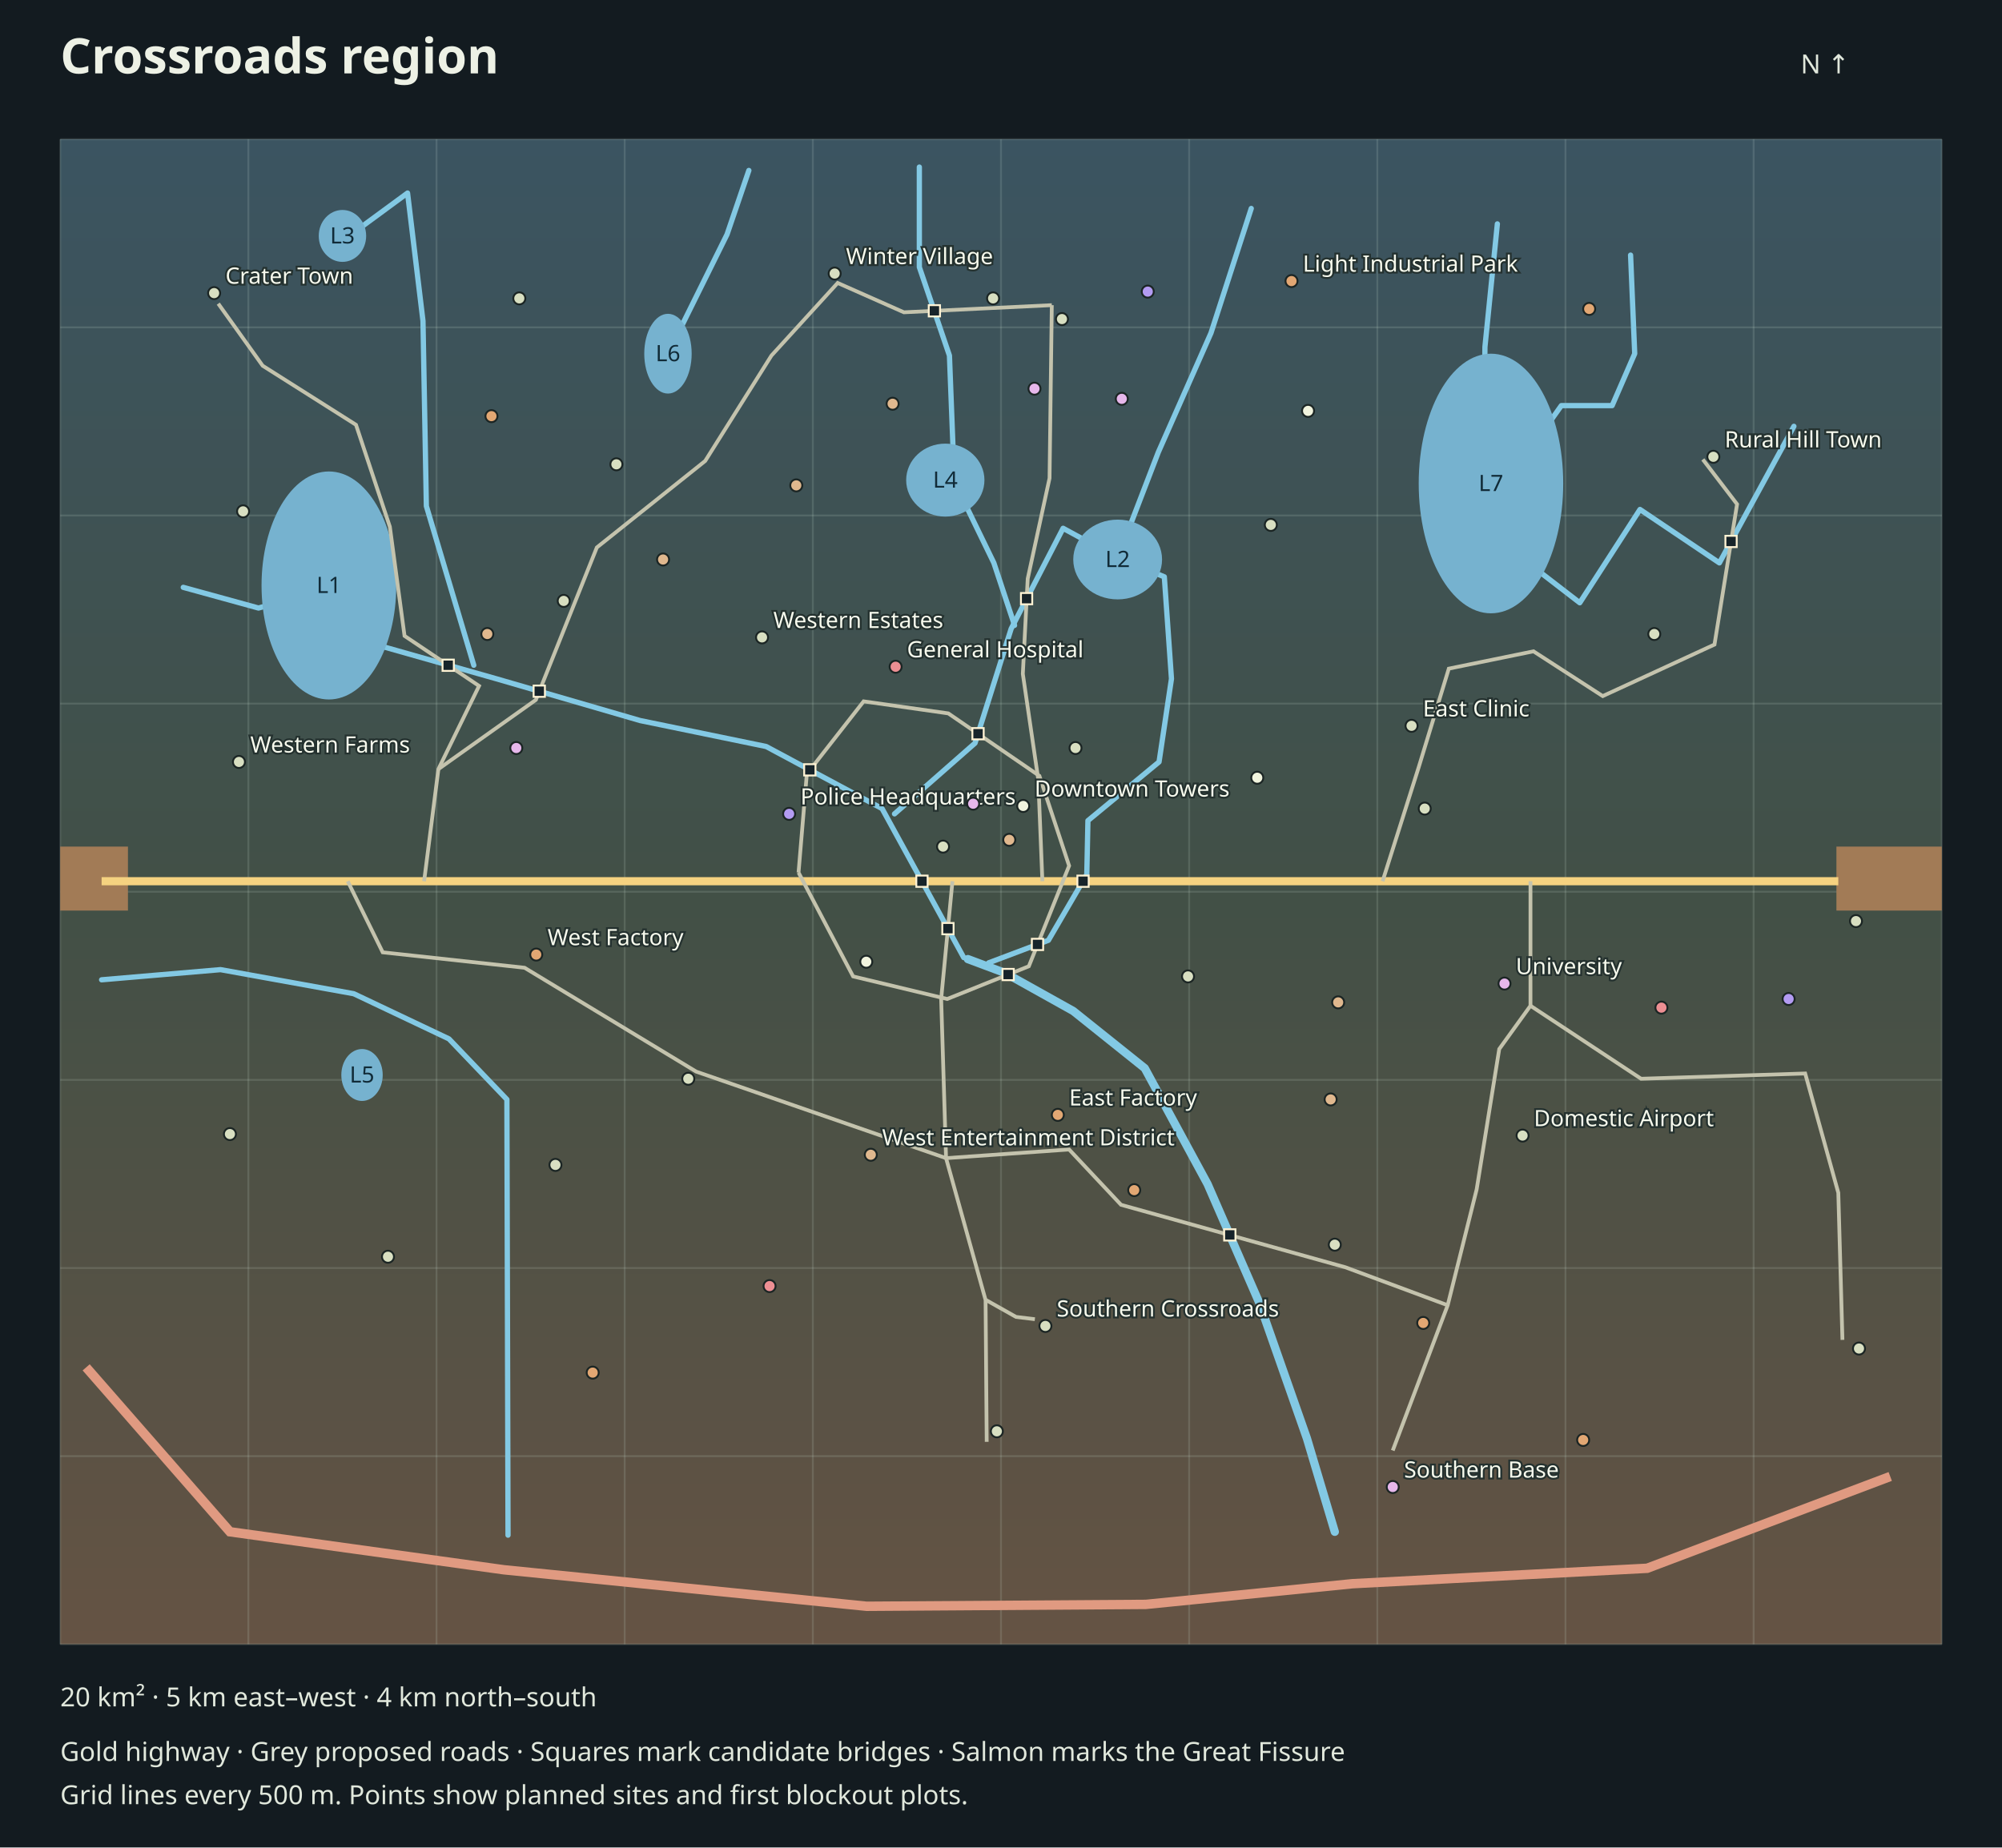
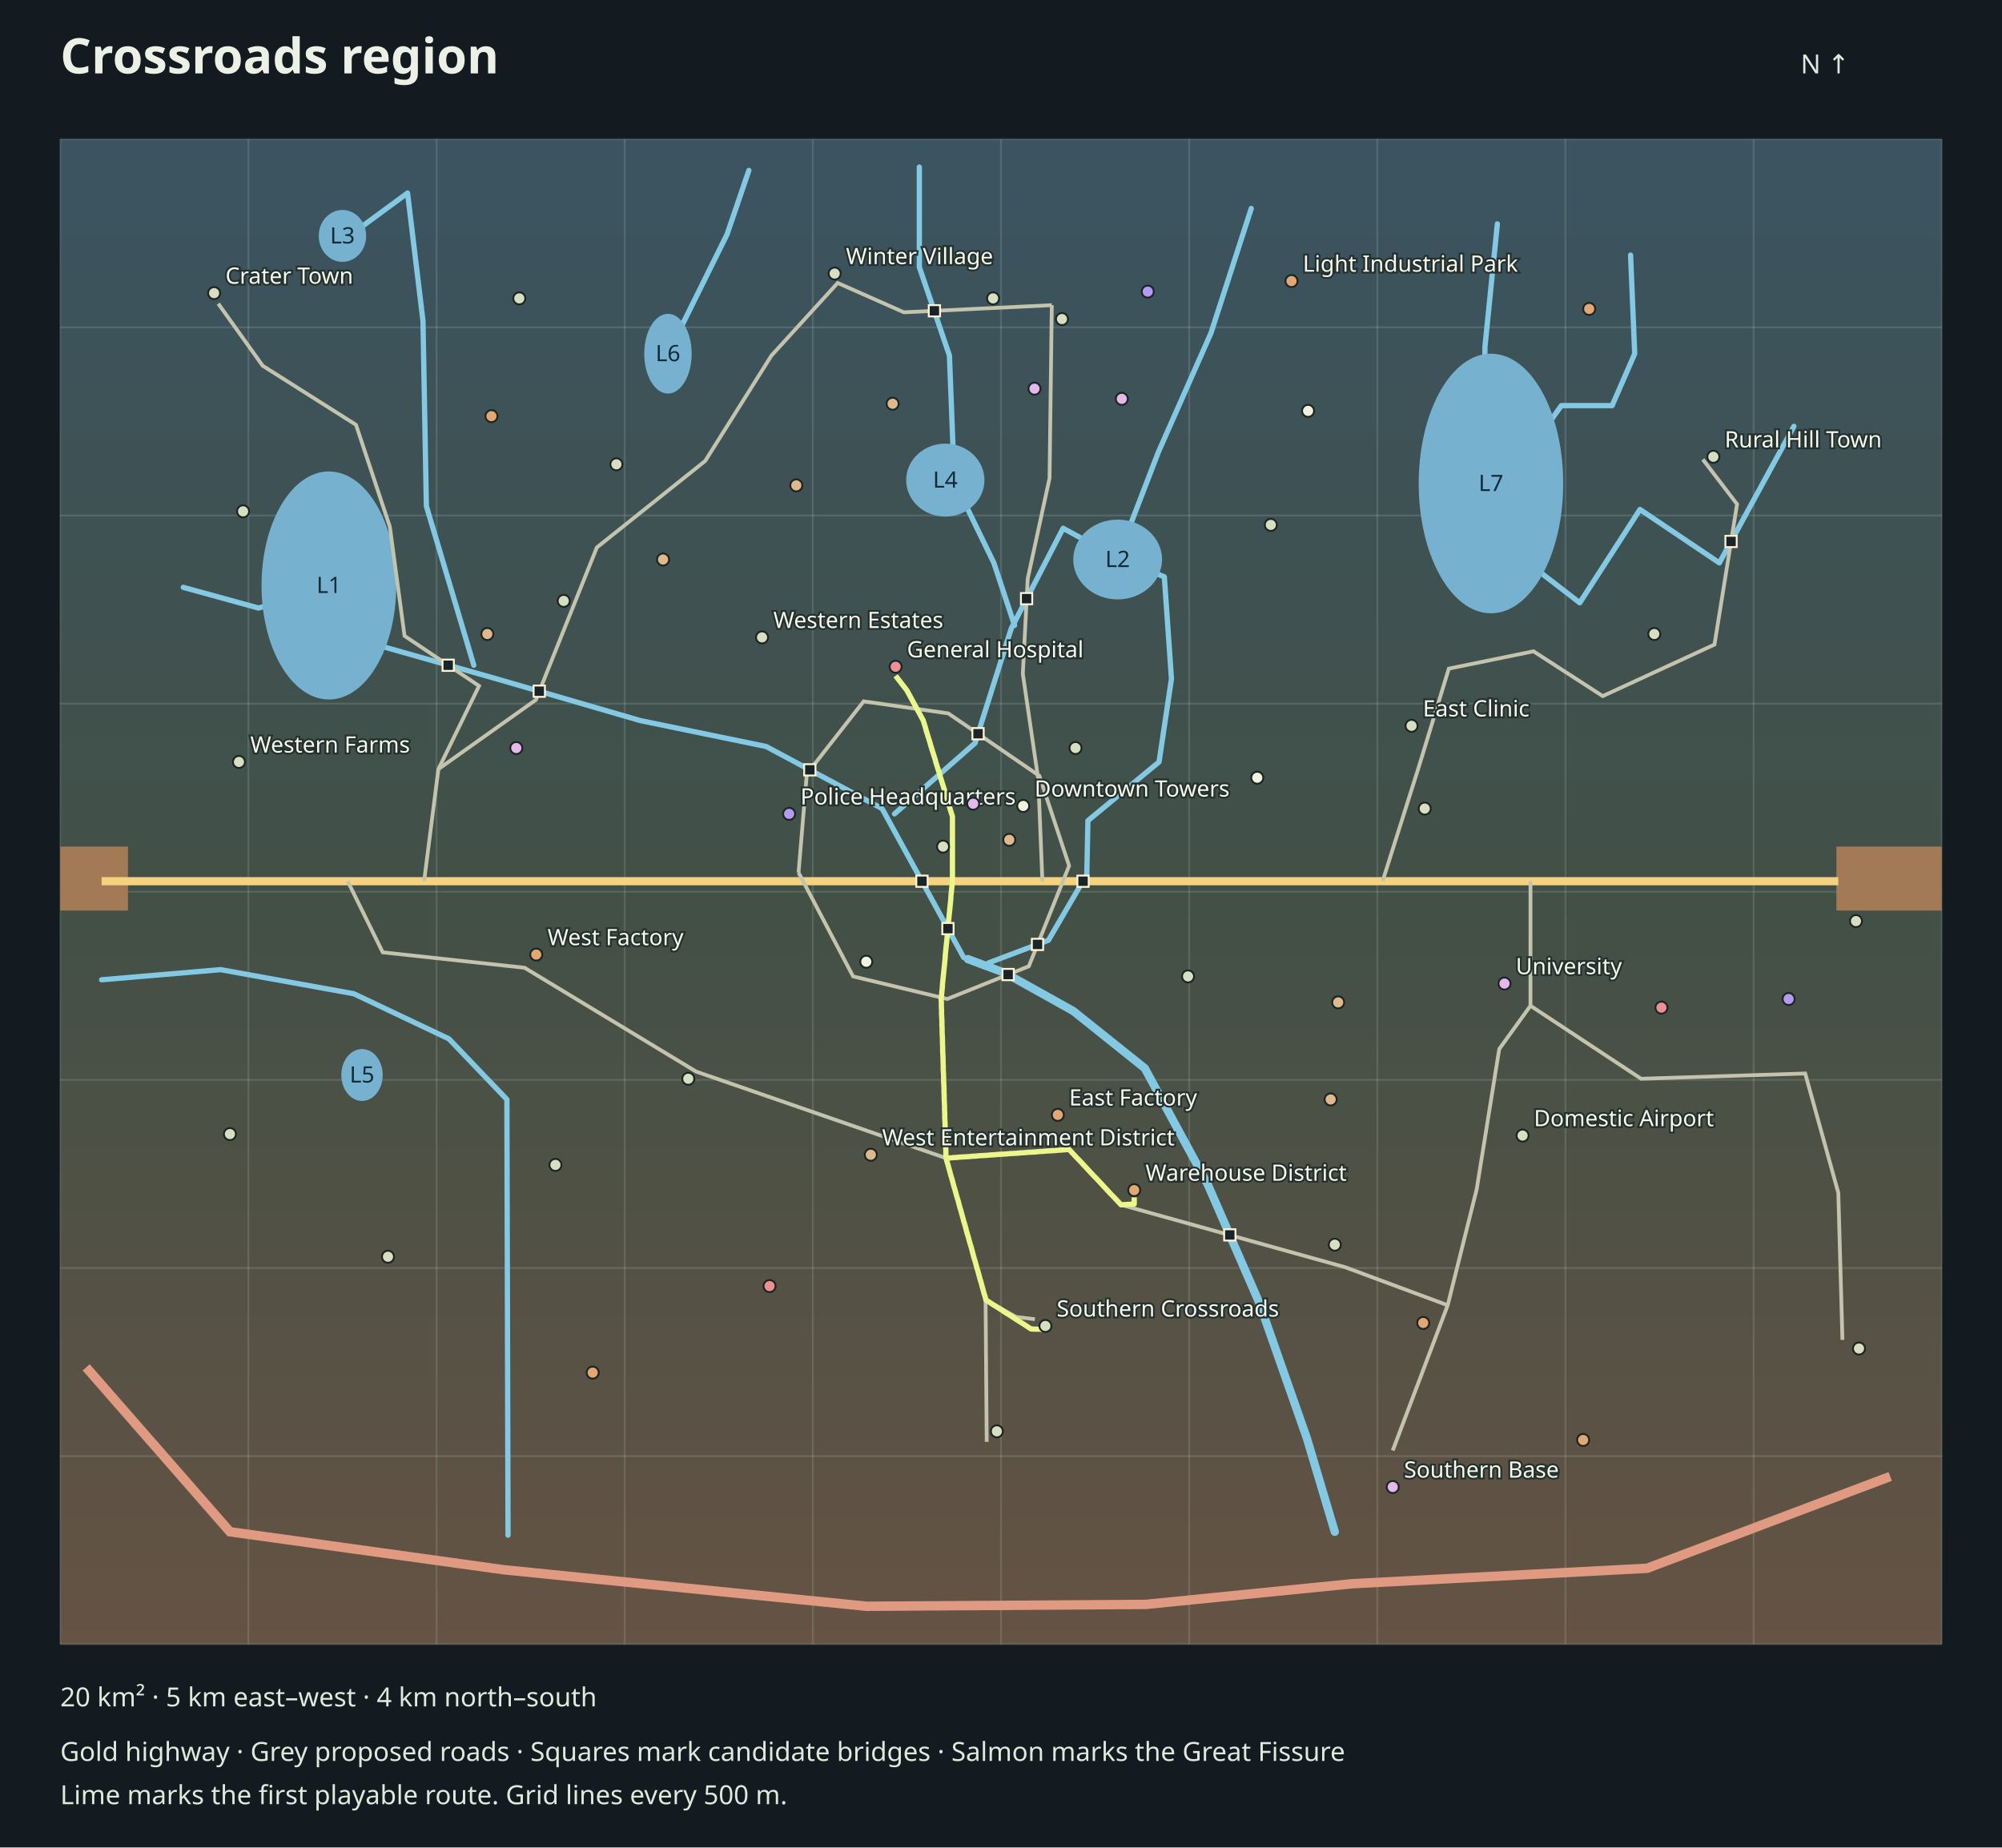
<svg xmlns="http://www.w3.org/2000/svg" width="1064" height="982" viewBox="-32 0 1064 982">
  <rect x="-32" width="1064" height="982" fill="#131b20" />
  <text x="0" y="39" fill="#edf1e5" font-family="sans-serif" font-size="26" font-weight="bold">Crossroads region</text>
  <defs>
    <linearGradient id="region" x2="0%" y2="100%">
      <stop stop-color="#3b5461" />
      <stop offset=".51" stop-color="#425046" />
      <stop offset="1" stop-color="#655344" />
    </linearGradient>
  </defs>
  <rect y="74" width="1000" height="800" fill="url(#region)" />
  <path d="M0.0 74v800" stroke="#d8eddf" opacity=".14" />
  <path d="M100.0 74v800" stroke="#d8eddf" opacity=".14" />
  <path d="M200.0 74v800" stroke="#d8eddf" opacity=".14" />
  <path d="M300.0 74v800" stroke="#d8eddf" opacity=".14" />
  <path d="M400.0 74v800" stroke="#d8eddf" opacity=".14" />
  <path d="M500.0 74v800" stroke="#d8eddf" opacity=".14" />
  <path d="M600.0 74v800" stroke="#d8eddf" opacity=".14" />
  <path d="M700.0 74v800" stroke="#d8eddf" opacity=".14" />
  <path d="M800.0 74v800" stroke="#d8eddf" opacity=".14" />
  <path d="M900.0 74v800" stroke="#d8eddf" opacity=".14" />
  <path d="M1000.0 74v800" stroke="#d8eddf" opacity=".14" />
  <path d="M0 874.0h1000" stroke="#d8eddf" opacity=".14" />
  <path d="M0 774.0h1000" stroke="#d8eddf" opacity=".14" />
  <path d="M0 674.0h1000" stroke="#d8eddf" opacity=".14" />
  <path d="M0 574.0h1000" stroke="#d8eddf" opacity=".14" />
  <path d="M0 474.0h1000" stroke="#d8eddf" opacity=".14" />
  <path d="M0 374.0h1000" stroke="#d8eddf" opacity=".14" />
  <path d="M0 274.0h1000" stroke="#d8eddf" opacity=".14" />
  <path d="M0 174.0h1000" stroke="#d8eddf" opacity=".14" />
  <path d="M0 74.0h1000" stroke="#d8eddf" opacity=".14" />
  <rect x="0.0" y="450.0" width="36.0" height="34.0" fill="#a27b56" />
  <rect x="944.0" y="450.0" width="56.0" height="34.0" fill="#a27b56" />
  <polyline points="65.4,312.2 105.4,323.2 143.4,312.2 170.4,343.4 231.8,360.8 308.2,383.0 375.2,396.8 436.8,429.8 480.2,509.0" fill="none" stroke="#83c9e4" stroke-linecap="round" stroke-linejoin="round" stroke-width="2.8" />
  <polyline points="152.2,126.4 184.6,102.6 192.8,170.6 194.6,269.0 219.8,353.6" fill="none" stroke="#83c9e4" stroke-linecap="round" stroke-linejoin="round" stroke-width="2.8" />
  <polyline points="456.6,88.8 456.6,142.0 472.6,189.0 475.2,256.0 496.2,299.2 507.2,332.4" fill="none" stroke="#83c9e4" stroke-linecap="round" stroke-linejoin="round" stroke-width="2.8" />
  <polyline points="633.0,110.8 611.6,177.0 583.6,240.4 562.0,296.6 533.0,280.8 505.4,334.2 486.2,395.0 443.4,432.6" fill="none" stroke="#83c9e4" stroke-linecap="round" stroke-linejoin="round" stroke-width="2.8" />
  <polyline points="562.0,296.6 586.8,306.6 590.6,360.8 584.0,405.0 546.2,436.2 545.6,464.8 525.2,499.8 493.4,511.8" fill="none" stroke="#83c9e4" stroke-linecap="round" stroke-linejoin="round" stroke-width="2.8" />
  <polyline points="482.4,509.8 502.2,517.2 538.4,537.4 576.4,567.8 609.8,629.4 637.4,692.8 662.6,764.6 677.4,814.2" fill="none" stroke="#83c9e4" stroke-linecap="round" stroke-linejoin="round" stroke-width="4.4" />
  <polyline points="22.0,520.8 85.2,515.4 156.0,528.2 206.6,552.2 237.4,584.4 238.0,816.0" fill="none" stroke="#83c9e4" stroke-linecap="round" stroke-linejoin="round" stroke-width="2.8" />
  <polyline points="763.8,119.0 757.2,184.4 756.6,239.6 781.4,300.2 807.6,320.4 839.6,270.8 881.8,299.2 921.4,226.6" fill="none" stroke="#83c9e4" stroke-linecap="round" stroke-linejoin="round" stroke-width="2.8" />
  <polyline points="834.6,135.6 836.8,188.0 824.8,215.6 797.8,215.6 780.2,240.4" fill="none" stroke="#83c9e4" stroke-linecap="round" stroke-linejoin="round" stroke-width="2.8" />
  <polyline points="366.0,90.6 354.4,124.6 323.0,188.0" fill="none" stroke="#83c9e4" stroke-linecap="round" stroke-linejoin="round" stroke-width="2.8" />
  <ellipse cx="142.8" cy="311.2" rx="35.8" ry="60.6" fill="#76b2cf" />
  <text x="142.8" y="315.2" text-anchor="middle" fill="#112b38" font-family="sans-serif" font-size="12">L1</text>
  <ellipse cx="562.0" cy="297.4" rx="23.6" ry="21.2" fill="#76b2cf" />
  <text x="562.0" y="301.4" text-anchor="middle" fill="#112b38" font-family="sans-serif" font-size="12">L2</text>
  <ellipse cx="150.0" cy="125.4" rx="12.6" ry="13.8" fill="#76b2cf" />
  <text x="150.0" y="129.4" text-anchor="middle" fill="#112b38" font-family="sans-serif" font-size="12">L3</text>
  <ellipse cx="470.4" cy="255.2" rx="20.8" ry="19.4" fill="#76b2cf" />
  <text x="470.4" y="259.2" text-anchor="middle" fill="#112b38" font-family="sans-serif" font-size="12">L4</text>
  <ellipse cx="160.4" cy="571.4" rx="11.0" ry="13.8" fill="#76b2cf" />
  <text x="160.4" y="575.4" text-anchor="middle" fill="#112b38" font-family="sans-serif" font-size="12">L5</text>
  <ellipse cx="323.0" cy="188.0" rx="12.6" ry="21.2" fill="#76b2cf" />
  <text x="323.0" y="192.0" text-anchor="middle" fill="#112b38" font-family="sans-serif" font-size="12">L6</text>
  <ellipse cx="760.4" cy="257.0" rx="38.4" ry="69.0" fill="#76b2cf" />
  <text x="760.4" y="261.0" text-anchor="middle" fill="#112b38" font-family="sans-serif" font-size="12">L7</text>
  <polyline points="13.8,726.8 90.2,814.2 235.8,834.4 428.6,853.8 577.0,852.8 686.8,841.8 843.4,833.6 972.6,784.8" fill="none" stroke="#e09a81" stroke-width="5" />
  <polyline points="22.0,468.4 186.2,468.4 373.6,468.4 533.0,468.4 703.2,468.4 945.0,468.4" fill="none" stroke="#f5d280" stroke-width="4.333" />
  <polyline points="522.0,468.4 519.8,414.2 511.6,358.2 514.2,307.6 525.8,254.2 527.0,162.2" fill="none" stroke="#c4c3ad" stroke-width="2" />
  <polyline points="474.2,468.4 468.2,531.0 470.8,615.6 491.8,691.0 492.4,766.4" fill="none" stroke="#c4c3ad" stroke-width="2" />
  <polyline points="193.4,468.4 201.0,408.8 222.6,364.6 183.0,338.0 175.2,280.0 157.2,225.8 107.6,194.4 84.0,161.4" fill="none" stroke="#c4c3ad" stroke-width="2" />
  <polyline points="201.0,408.8 252.8,372.0 285.2,291.0 342.8,245.0 378.0,189.0 413.2,150.4 448.4,166.0 527.0,162.2" fill="none" stroke="#c4c3ad" stroke-width="2" />
  <polyline points="702.8,468.4 722.0,407.8 738.0,355.4 783.0,346.2 819.8,370.0 879.2,342.6 891.2,268.0 873.0,244.2" fill="none" stroke="#c4c3ad" stroke-width="2" />
  <polyline points="781.4,468.4 781.4,534.6 764.8,557.6 752.8,632.2 737.4,693.8 708.2,771.0" fill="none" stroke="#c4c3ad" stroke-width="2" />
  <polyline points="152.8,468.4 171.4,506.2 246.8,514.4 338.0,569.6 470.8,615.6 536.2,611.0 563.8,640.4 683.0,673.6 737.4,693.8" fill="none" stroke="#c4c3ad" stroke-width="2" />
  <polyline points="392.4,463.8 396.8,411.4 427.0,372.8 472.0,379.2 520.4,412.4 536.2,460.2 514.8,513.6 471.4,531.0 421.4,519.0 392.4,463.8" fill="none" stroke="#c4c3ad" stroke-width="2" />
  <polyline points="781.4,534.6 840.2,573.4 927.4,570.6 945.0,634.0 947.2,712.2" fill="none" stroke="#c4c3ad" stroke-width="2" />
  <polyline points="492.0,691.0 508.0,700.0 518.0,701.2" fill="none" stroke="#c4c3ad" stroke-width="2" />
+   <polyline points="523.6,706.7 521.7,706.6 519.8,706.5 517.9,706.5 516.0,706.4 514.4,705.4 512.8,704.3 511.2,703.3 509.6,702.3 508.0,701.3 506.4,700.2 504.8,699.2 503.2,698.2 501.6,697.2 500.0,696.1 498.4,695.1 496.8,694.1 495.2,693.1 493.6,692.0 492.0,691.0 491.5,689.1 490.9,687.2 490.4,685.3 489.9,683.5 489.4,681.6 488.8,679.7 488.3,677.8 487.8,675.9 487.2,674.0 486.7,672.1 486.2,670.3 485.6,668.4 485.1,666.5 484.6,664.6 484.1,662.7 483.5,660.8 483.0,659.0 482.5,657.1 481.9,655.2 481.4,653.3 480.9,651.4 480.3,649.5 479.8,647.6 479.3,645.8 478.8,643.9 478.2,642.0 477.7,640.1 477.2,638.2 476.6,636.3 476.1,634.5 475.6,632.6 475.0,630.7 474.5,628.8 474.0,626.9 473.4,625.0 472.9,623.1 472.4,621.3 471.9,619.4 471.3,617.5 470.8,615.6" fill="none" stroke="#ebf78b" stroke-width="2.8" stroke-linejoin="round" />
+   <polyline points="470.8,615.6 472.8,615.5 474.8,615.3 476.7,615.2 478.7,615.0 480.7,614.9 482.7,614.8 484.7,614.6 486.7,614.5 488.6,614.3 490.6,614.2 492.6,614.1 494.6,613.9 496.6,613.8 498.5,613.6 500.5,613.5 502.5,613.4 504.5,613.2 506.5,613.1 508.5,613.0 510.4,612.8 512.4,612.7 514.4,612.5 516.4,612.4 518.4,612.3 520.3,612.1 522.3,612.0 524.3,611.8 526.3,611.7 528.3,611.6 530.3,611.4 532.2,611.3 534.2,611.1 536.2,611.0 537.5,612.4 538.8,613.8 540.1,615.2 541.5,616.6 542.8,618.0 544.1,619.4 545.4,620.8 546.7,622.2 548.0,623.6 549.3,625.0 550.7,626.4 552.0,627.8 553.3,629.2 554.6,630.6 555.9,632.0 557.2,633.4 558.5,634.8 559.9,636.2 561.2,637.6 562.5,639.0 563.8,640.4 565.5,640.3 567.3,640.2 569.0,640.1 570.8,640.0 570.8,638.2 570.8,636.4" fill="none" stroke="#ebf78b" stroke-width="2.8" stroke-linejoin="round" />
+   <polyline points="470.8,615.6 470.7,613.6 470.7,611.7 470.6,609.7 470.6,607.7 470.5,605.8 470.4,603.8 470.4,601.8 470.3,599.9 470.3,597.9 470.2,595.9 470.1,594.0 470.1,592.0 470.0,590.0 470.0,588.1 469.9,586.1 469.8,584.1 469.8,582.2 469.7,580.2 469.7,578.2 469.6,576.3 469.5,574.3 469.5,572.3 469.4,570.3 469.3,568.4 469.3,566.4 469.2,564.4 469.2,562.5 469.1,560.5 469.0,558.5 469.0,556.6 468.9,554.6 468.9,552.6 468.8,550.7 468.7,548.7 468.7,546.7 468.6,544.8 468.6,542.8 468.5,540.8 468.4,538.9 468.4,536.9 468.3,534.9 468.3,533.0 468.2,531.0 468.4,529.0 468.6,527.1 468.8,525.1 468.9,523.2 469.1,521.2 469.3,519.3 469.5,517.3 469.7,515.4 469.9,513.4 470.1,511.4 470.3,509.5 470.4,507.5 470.6,505.6 470.8,503.6 471.0,501.7 471.2,499.7 471.4,497.7 471.6,495.8 471.8,493.8 471.9,491.9 472.1,489.9 472.3,488.0 472.5,486.0 472.7,484.1 472.9,482.1 473.1,480.1 473.3,478.2 473.4,476.2 473.6,474.3 473.8,472.3 474.0,470.4 474.2,468.4 474.2,466.5 474.2,464.6 474.2,462.7 474.2,460.8 474.2,458.8 474.2,456.9 474.2,455.0 474.2,453.1 474.2,451.2 474.2,449.3 474.2,447.4 474.2,445.5 474.2,443.6 474.2,441.6 474.2,439.7 474.2,437.8 474.2,435.9 474.2,434.0 473.6,432.1 473.0,430.2 472.5,428.3 471.9,426.4 471.3,424.5 470.7,422.6 470.2,420.7 469.6,418.8 469.0,416.9 468.4,415.0 467.8,413.1 467.3,411.2 466.7,409.3 466.1,407.5 465.5,405.6 465.0,403.7 464.4,401.8 463.8,399.9 463.2,398.0 462.6,396.1 462.1,394.2 461.5,392.3 460.9,390.4 460.3,388.5 459.8,386.6 459.2,384.7 458.6,382.8 457.6,381.0 456.7,379.3 455.7,377.5 454.8,375.8 453.8,374.0 452.9,372.3 451.9,370.5 451.0,368.8 450.0,367.0 448.8,365.4 447.6,363.9 446.4,362.3 445.2,360.8 444.0,359.2" fill="none" stroke="#ebf78b" stroke-width="2.8" stroke-linejoin="round" />
  <rect x="455.0" y="465.4" width="6" height="6" fill="#17242a" stroke="#fff3d4" />
  <rect x="540.6" y="465.4" width="6" height="6" fill="#17242a" stroke="#fff3d4" />
  <rect x="510.6" y="315.2" width="6" height="6" fill="#17242a" stroke="#fff3d4" />
  <rect x="468.8" y="490.6" width="6" height="6" fill="#17242a" stroke="#fff3d4" />
  <rect x="203.2" y="350.6" width="6" height="6" fill="#17242a" stroke="#fff3d4" />
  <rect x="251.6" y="364.4" width="6" height="6" fill="#17242a" stroke="#fff3d4" />
  <rect x="461.6" y="162.2" width="6" height="6" fill="#17242a" stroke="#fff3d4" />
  <rect x="885.0" y="284.8" width="6" height="6" fill="#17242a" stroke="#fff3d4" />
  <rect x="618.6" y="653.4" width="6" height="6" fill="#17242a" stroke="#fff3d4" />
  <rect x="395.4" y="406.2" width="6" height="6" fill="#17242a" stroke="#fff3d4" />
  <rect x="484.8" y="387.0" width="6" height="6" fill="#17242a" stroke="#fff3d4" />
  <rect x="516.4" y="499.0" width="6" height="6" fill="#17242a" stroke="#fff3d4" />
  <rect x="500.8" y="515.0" width="6" height="6" fill="#17242a" stroke="#fff3d4" />
  <circle cx="81.8" cy="155.8" r="3.2" fill="#d8dfc1" stroke="#1b2524" />
  <text x="87.8" y="150.8" fill="#f7faed" stroke="#24312f" stroke-width="2" paint-order="stroke" font-family="sans-serif" font-size="12">Crater Town</text>
  <circle cx="244.0" cy="158.6" r="3.2" fill="#d8dfc1" stroke="#1b2524" />
  <circle cx="229.2" cy="221.2" r="3.2" fill="#e2a773" stroke="#1b2524" />
  <circle cx="97.2" cy="271.8" r="3.2" fill="#d8dfc1" stroke="#1b2524" />
  <circle cx="227.0" cy="337.0" r="3.2" fill="#e0b88e" stroke="#1b2524" />
  <circle cx="95.0" cy="405.0" r="3.2" fill="#d8dfc1" stroke="#1b2524" />
  <text x="101.0" y="400.0" fill="#f7faed" stroke="#24312f" stroke-width="2" paint-order="stroke" font-family="sans-serif" font-size="12">Western Farms</text>
  <circle cx="295.6" cy="246.8" r="3.2" fill="#d8dfc1" stroke="#1b2524" />
  <circle cx="411.6" cy="145.4" r="3.2" fill="#d8dfc1" stroke="#1b2524" />
  <text x="417.6" y="140.4" fill="#f7faed" stroke="#24312f" stroke-width="2" paint-order="stroke" font-family="sans-serif" font-size="12">Winter Village</text>
  <circle cx="495.8" cy="158.6" r="3.2" fill="#d8dfc1" stroke="#1b2524" />
  <circle cx="532.4" cy="169.6" r="3.2" fill="#d8dfc1" stroke="#1b2524" />
  <circle cx="578.0" cy="155.0" r="3.2" fill="#b39bf2" stroke="#1b2524" />
  <circle cx="442.4" cy="214.6" r="3.2" fill="#e0b88e" stroke="#1b2524" />
  <circle cx="517.8" cy="206.6" r="3.2" fill="#e6b7eb" stroke="#1b2524" />
  <circle cx="564.2" cy="212.0" r="3.2" fill="#e6b7eb" stroke="#1b2524" />
  <circle cx="391.2" cy="258.0" r="3.2" fill="#e0b88e" stroke="#1b2524" />
  <circle cx="320.4" cy="297.4" r="3.2" fill="#e0b88e" stroke="#1b2524" />
  <circle cx="267.6" cy="319.4" r="3.2" fill="#d8dfc1" stroke="#1b2524" />
  <circle cx="373.0" cy="338.8" r="3.2" fill="#d8dfc1" stroke="#1b2524" />
  <text x="379.0" y="333.8" fill="#f7faed" stroke="#24312f" stroke-width="2" paint-order="stroke" font-family="sans-serif" font-size="12">Western Estates</text>
  <circle cx="242.4" cy="397.6" r="3.2" fill="#e6b7eb" stroke="#1b2524" />
  <circle cx="539.6" cy="397.6" r="3.2" fill="#d8dfc1" stroke="#1b2524" />
  <circle cx="654.4" cy="149.4" r="3.2" fill="#e2a773" stroke="#1b2524" />
  <text x="660.4" y="144.4" fill="#f7faed" stroke="#24312f" stroke-width="2" paint-order="stroke" font-family="sans-serif" font-size="12">Light Industrial Park</text>
  <circle cx="663.2" cy="218.4" r="3.2" fill="#f1f4de" stroke="#1b2524" />
  <circle cx="643.4" cy="279.0" r="3.2" fill="#d8dfc1" stroke="#1b2524" />
  <circle cx="636.2" cy="413.4" r="3.2" fill="#f1f4de" stroke="#1b2524" />
  <circle cx="718.2" cy="385.8" r="3.2" fill="#d8dfc1" stroke="#1b2524" />
  <text x="724.2" y="380.8" fill="#f7faed" stroke="#24312f" stroke-width="2" paint-order="stroke" font-family="sans-serif" font-size="12">East Clinic</text>
  <circle cx="725.2" cy="429.8" r="3.2" fill="#d8dfc1" stroke="#1b2524" />
  <circle cx="812.6" cy="164.2" r="3.2" fill="#e2a773" stroke="#1b2524" />
  <circle cx="878.6" cy="242.8" r="3.2" fill="#d8dfc1" stroke="#1b2524" />
  <text x="884.6" y="237.8" fill="#f7faed" stroke="#24312f" stroke-width="2" paint-order="stroke" font-family="sans-serif" font-size="12">Rural Hill Town</text>
  <circle cx="847.2" cy="337.0" r="3.2" fill="#d8dfc1" stroke="#1b2524" />
  <circle cx="444.0" cy="354.4" r="3.2" fill="#ed8f93" stroke="#1b2524" />
  <text x="450.0" y="349.4" fill="#f7faed" stroke="#24312f" stroke-width="2" paint-order="stroke" font-family="sans-serif" font-size="12">General Hospital</text>
  <circle cx="387.4" cy="432.6" r="3.2" fill="#b39bf2" stroke="#1b2524" />
  <text x="393.4" y="427.6" fill="#f7faed" stroke="#24312f" stroke-width="2" paint-order="stroke" font-family="sans-serif" font-size="12">Police Headquarters</text>
  <circle cx="485.2" cy="427.2" r="3.2" fill="#e6b7eb" stroke="#1b2524" />
  <circle cx="511.8" cy="428.4" r="3.2" fill="#f1f4de" stroke="#1b2524" />
  <text x="517.8" y="423.4" fill="#f7faed" stroke="#24312f" stroke-width="2" paint-order="stroke" font-family="sans-serif" font-size="12">Downtown Towers</text>
  <circle cx="469.2" cy="450.0" r="3.2" fill="#d8dfc1" stroke="#1b2524" />
  <circle cx="504.4" cy="446.4" r="3.2" fill="#e0b88e" stroke="#1b2524" />
  <circle cx="428.4" cy="511.2" r="3.2" fill="#f1f4de" stroke="#1b2524" />
  <circle cx="253.0" cy="507.4" r="3.2" fill="#e2a773" stroke="#1b2524" />
  <text x="259.0" y="502.4" fill="#f7faed" stroke="#24312f" stroke-width="2" paint-order="stroke" font-family="sans-serif" font-size="12">West Factory</text>
  <circle cx="90.2" cy="602.8" r="3.2" fill="#d8dfc1" stroke="#1b2524" />
  <circle cx="174.2" cy="668.0" r="3.2" fill="#d8dfc1" stroke="#1b2524" />
  <circle cx="263.2" cy="619.2" r="3.2" fill="#d8dfc1" stroke="#1b2524" />
  <circle cx="283.0" cy="729.6" r="3.2" fill="#e2a773" stroke="#1b2524" />
  <circle cx="333.8" cy="573.4" r="3.2" fill="#d8dfc1" stroke="#1b2524" />
  <circle cx="377.0" cy="683.6" r="3.2" fill="#ed8f93" stroke="#1b2524" />
  <circle cx="430.8" cy="613.8" r="3.2" fill="#e0b88e" stroke="#1b2524" />
  <text x="436.8" y="608.8" fill="#f7faed" stroke="#24312f" stroke-width="2" paint-order="stroke" font-family="sans-serif" font-size="12">West Entertainment District</text>
  <circle cx="599.4" cy="519.0" r="3.2" fill="#d8dfc1" stroke="#1b2524" />
  <circle cx="530.2" cy="592.6" r="3.2" fill="#e2a773" stroke="#1b2524" />
  <text x="536.2" y="587.6" fill="#f7faed" stroke="#24312f" stroke-width="2" paint-order="stroke" font-family="sans-serif" font-size="12">East Factory</text>
  <circle cx="570.8" cy="632.6" r="3.2" fill="#e2a773" stroke="#1b2524" />
+   <text x="576.8" y="627.6" fill="#f7faed" stroke="#24312f" stroke-width="2" paint-order="stroke" font-family="sans-serif" font-size="12">Warehouse District</text>
  <circle cx="679.2" cy="532.8" r="3.2" fill="#e0b88e" stroke="#1b2524" />
  <circle cx="767.6" cy="522.8" r="3.2" fill="#e6b7eb" stroke="#1b2524" />
  <text x="773.6" y="517.8" fill="#f7faed" stroke="#24312f" stroke-width="2" paint-order="stroke" font-family="sans-serif" font-size="12">University</text>
  <circle cx="851.0" cy="535.6" r="3.2" fill="#ed8f93" stroke="#1b2524" />
  <circle cx="918.6" cy="531.0" r="3.2" fill="#b39bf2" stroke="#1b2524" />
  <circle cx="954.4" cy="489.6" r="3.2" fill="#d8dfc1" stroke="#1b2524" />
  <circle cx="675.2" cy="584.4" r="3.2" fill="#e0b88e" stroke="#1b2524" />
  <circle cx="777.2" cy="603.6" r="3.2" fill="#d8dfc1" stroke="#1b2524" />
  <text x="783.2" y="598.6" fill="#f7faed" stroke="#24312f" stroke-width="2" paint-order="stroke" font-family="sans-serif" font-size="12">Domestic Airport</text>
  <circle cx="724.4" cy="703.2" r="3.2" fill="#e2a773" stroke="#1b2524" />
  <circle cx="677.4" cy="661.6" r="3.2" fill="#d8dfc1" stroke="#1b2524" />
  <circle cx="523.6" cy="704.8" r="3.2" fill="#d8dfc1" stroke="#1b2524" />
  <text x="529.6" y="699.8" fill="#f7faed" stroke="#24312f" stroke-width="2" paint-order="stroke" font-family="sans-serif" font-size="12">Southern Crossroads</text>
  <circle cx="497.8" cy="760.8" r="3.2" fill="#d8dfc1" stroke="#1b2524" />
  <circle cx="956.0" cy="716.8" r="3.2" fill="#d8dfc1" stroke="#1b2524" />
  <circle cx="708.2" cy="790.4" r="3.2" fill="#e6b7eb" stroke="#1b2524" />
  <text x="714.2" y="785.4" fill="#f7faed" stroke="#24312f" stroke-width="2" paint-order="stroke" font-family="sans-serif" font-size="12">Southern Base</text>
  <circle cx="809.4" cy="765.4" r="3.2" fill="#e2a773" stroke="#1b2524" />
  <g fill="#e1e8dc" font-family="sans-serif" font-size="14">
    <text x="925" y="39">N ↑</text>
    <text x="0" y="907">20 km²  ·  5 km east–west  ·  4 km north–south</text>
    <text x="0" y="936">Gold highway  ·  Grey proposed roads  ·  Squares mark candidate bridges  ·  Salmon marks the Great Fissure</text>
-     <text x="0" y="959">Grid lines every 500 m. Points show planned sites and first blockout plots.</text>
+     <text x="0" y="959">Lime marks the first playable route. Grid lines every 500 m.</text>
  </g>
</svg>
